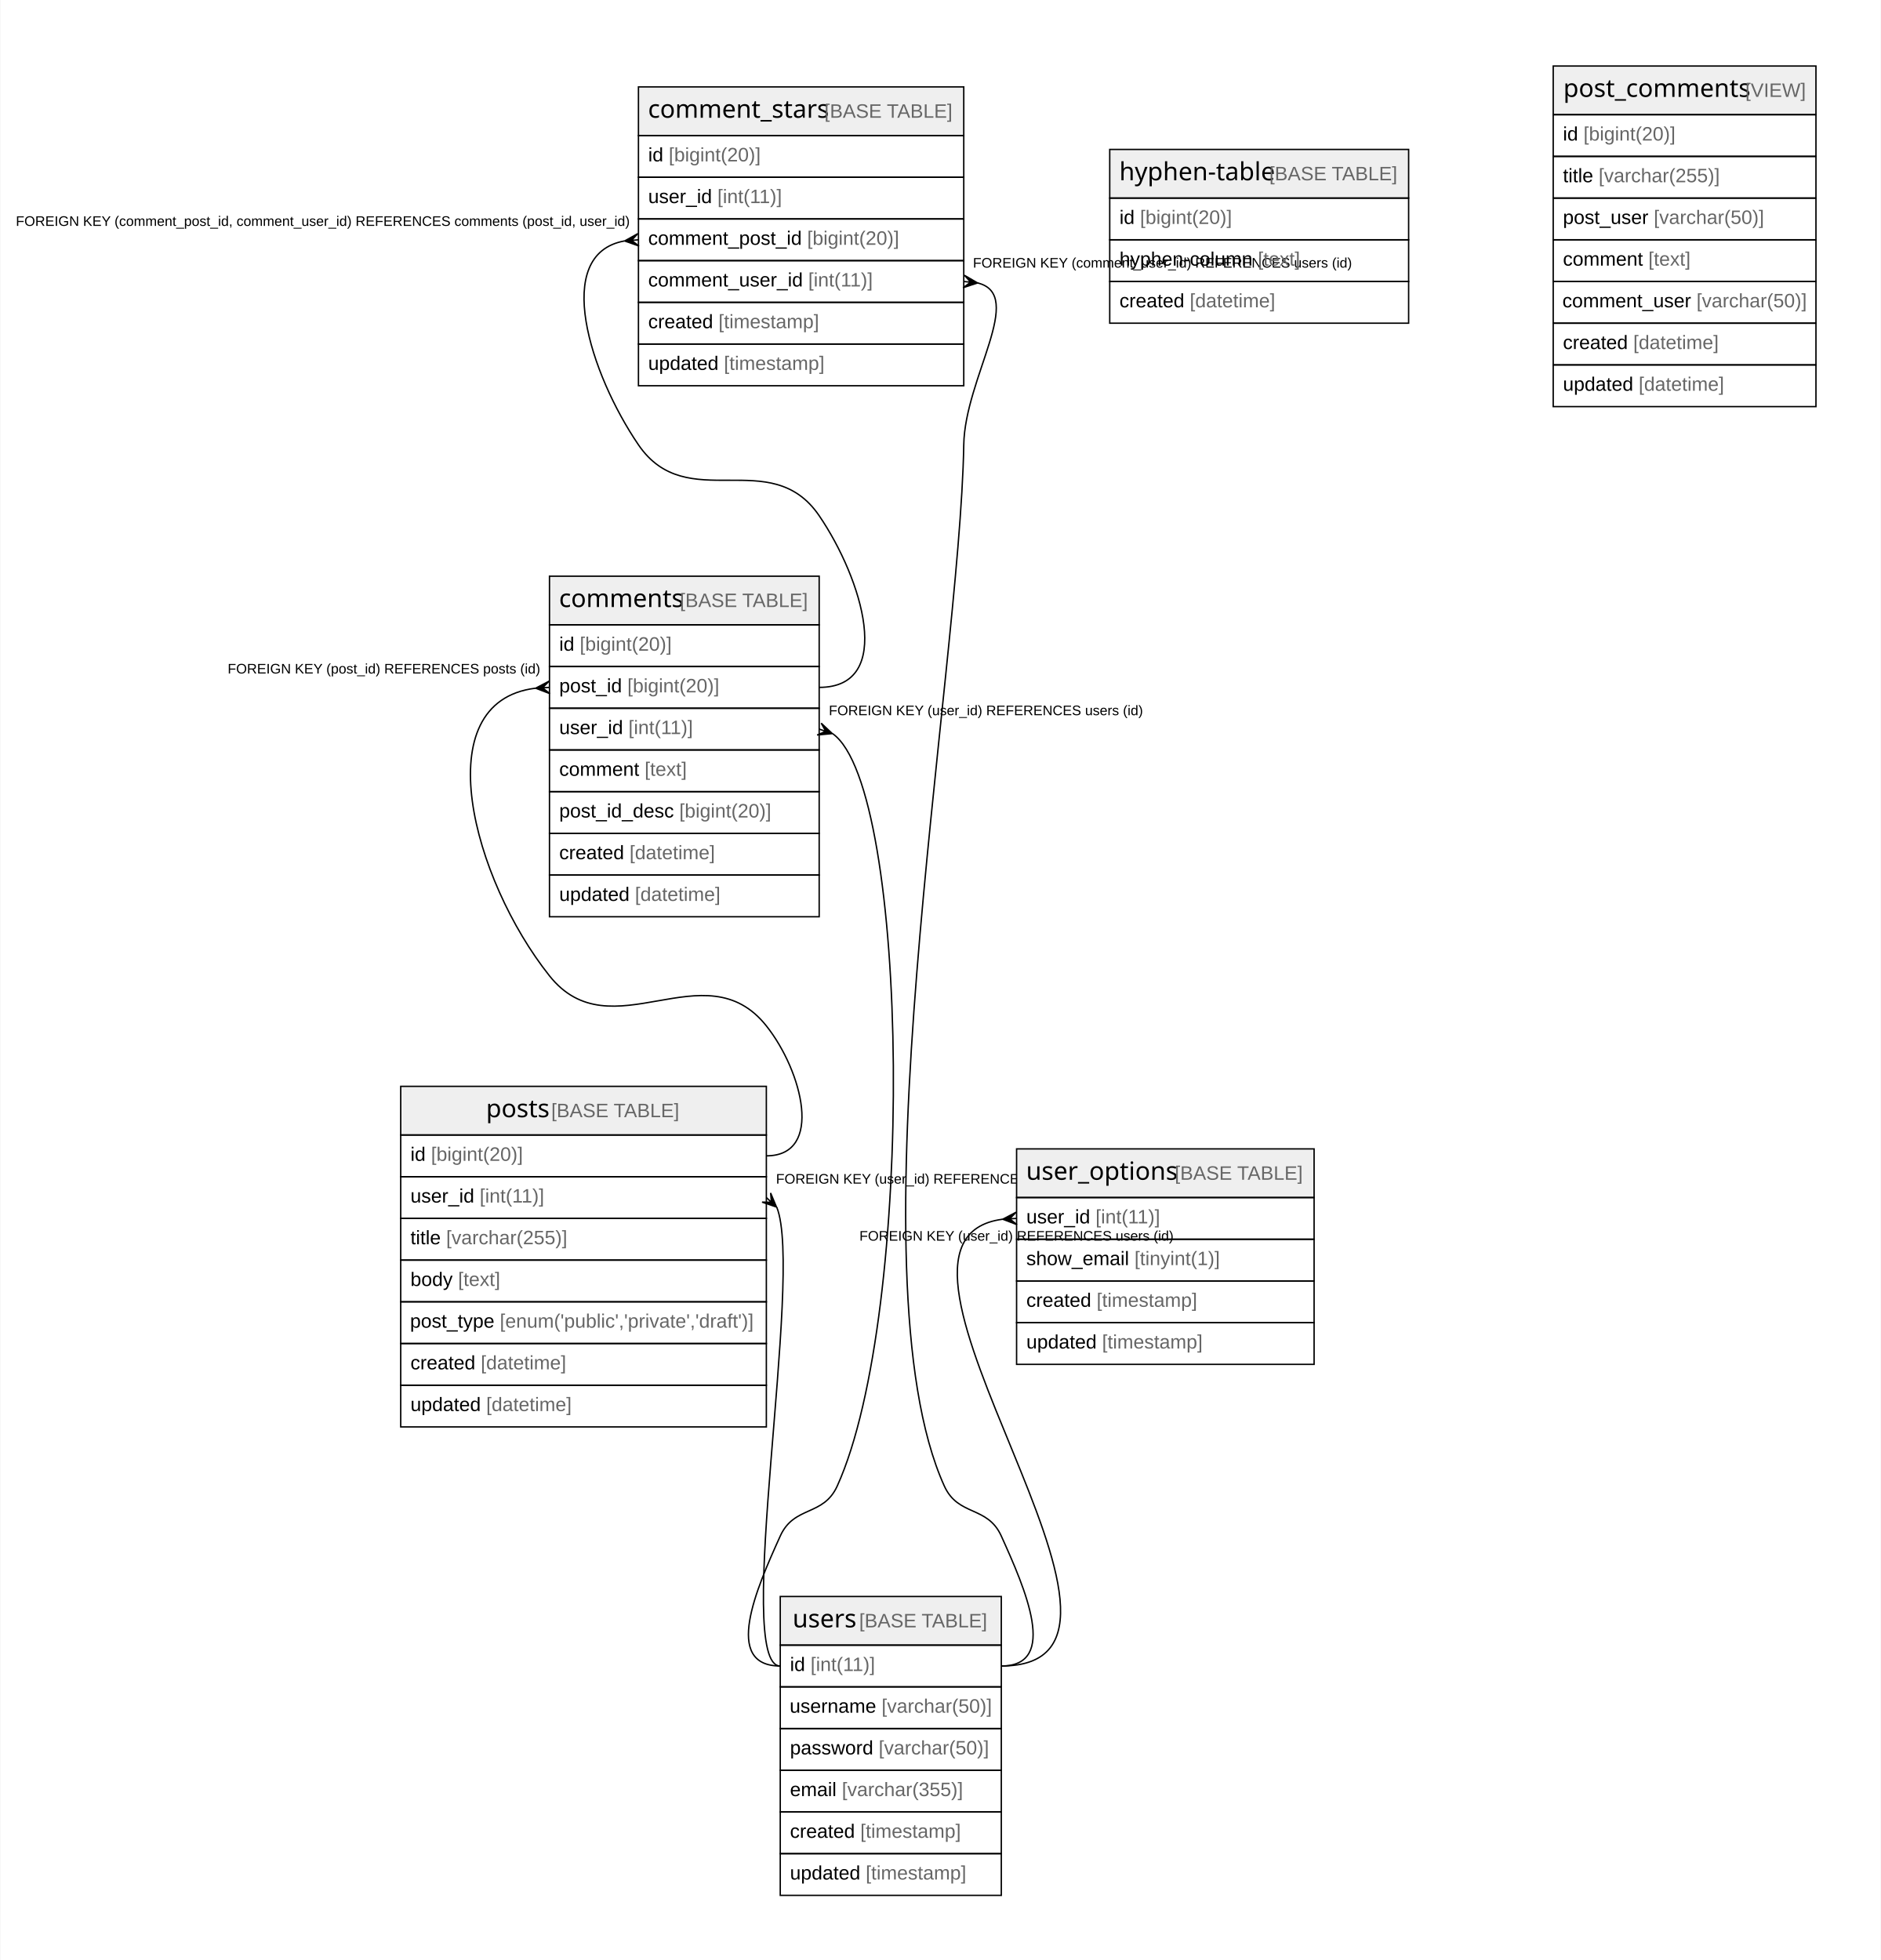
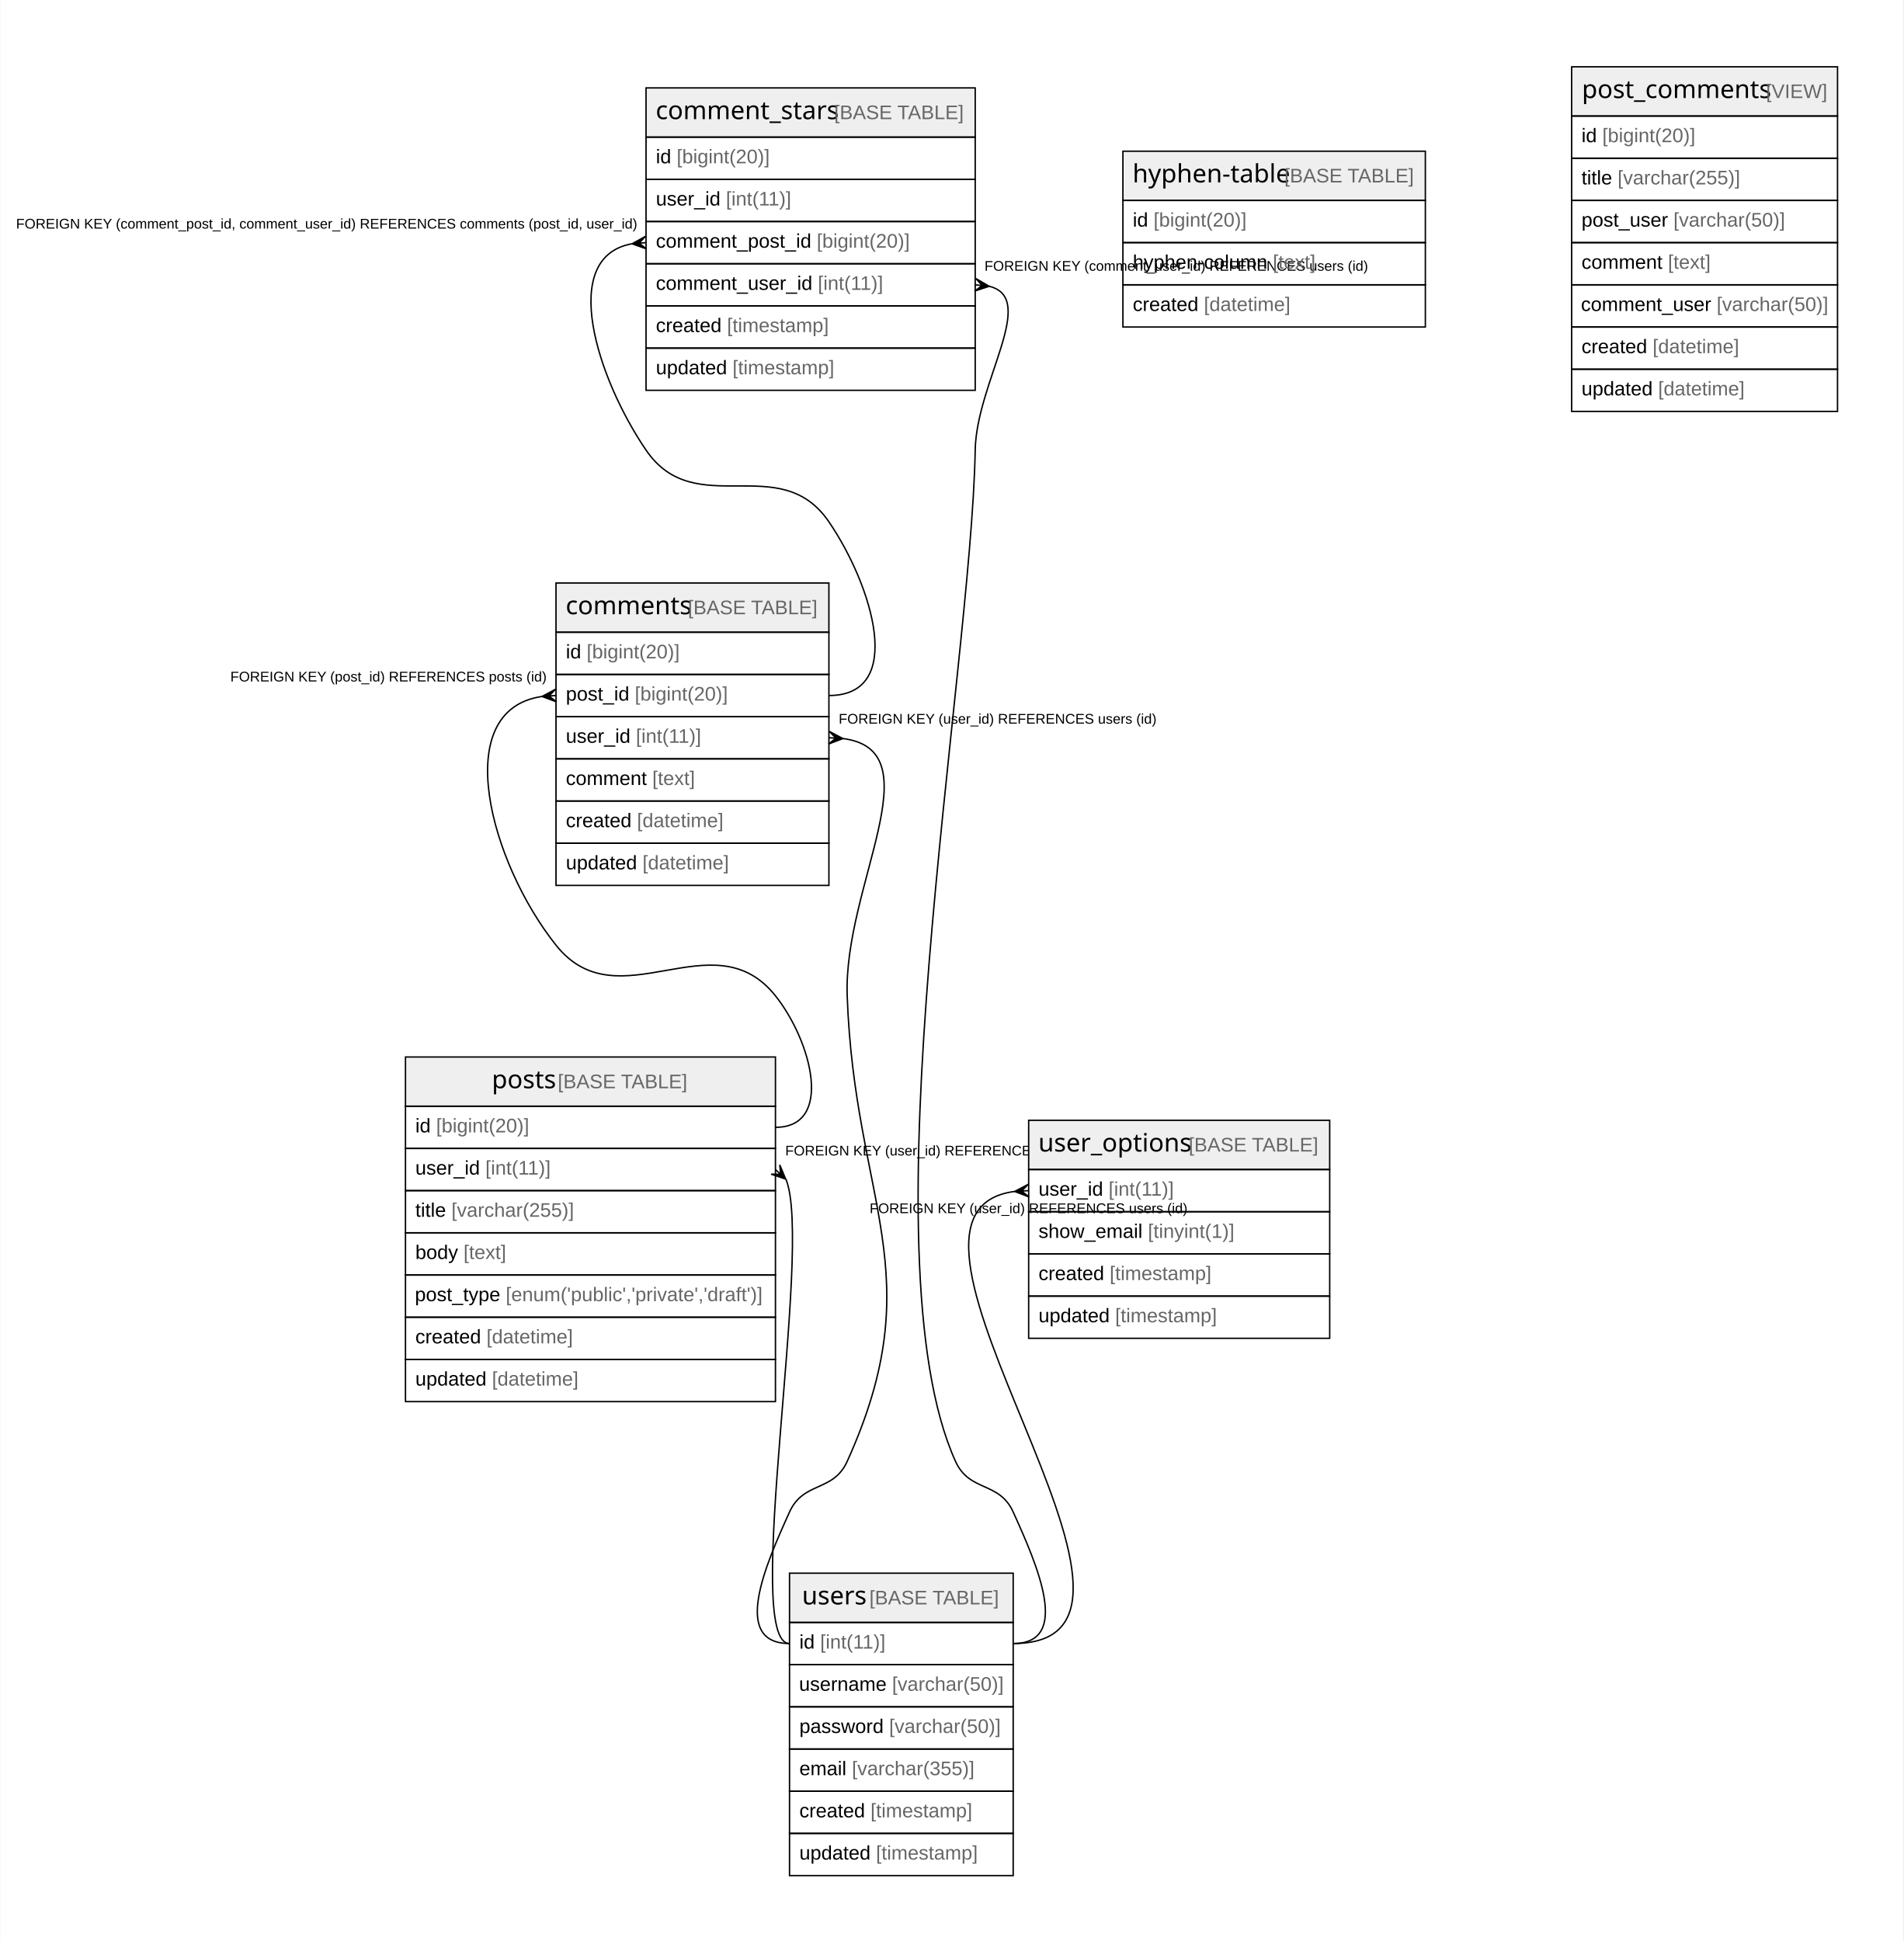
- <svg xmlns="http://www.w3.org/2000/svg" width="1353pt" height="1410pt" viewBox="0.00 0.00 1352.50 1410.00">
-   <g id="graph0" class="graph" transform="scale(1 1) rotate(0) translate(4 1406)">
-     <polygon fill="#ffffff" stroke="transparent" points="-4,4 -4,-1406 1348.5,-1406 1348.5,4 -4,4" />
+ <svg xmlns="http://www.w3.org/2000/svg" width="1353pt" height="1380pt" viewBox="0.00 0.00 1352.50 1380.00">
+   <g id="graph0" class="graph" transform="scale(1 1) rotate(0) translate(4 1376)">
+     <polygon fill="#ffffff" stroke="transparent" points="-4,4 -4,-1376 1348.5,-1376 1348.5,4 -4,4" />
    <g id="node1" class="node">
-       <polygon fill="#efefef" stroke="transparent" points="455,-1308.5 455,-1343.5 689,-1343.5 689,-1308.5 455,-1308.5" />
-       <polygon fill="none" stroke="#000000" points="455,-1308.5 455,-1343.5 689,-1343.5 689,-1308.5 455,-1308.5" />
-       <text text-anchor="start" x="461.867" y="-1321.3" font-family="Arial Bold" font-size="18.00" fill="#000000">comment_stars</text>
-       <text text-anchor="start" x="584.879" y="-1321.3" font-family="Arial" font-size="14.00" fill="#000000"> </text>
-       <text text-anchor="start" x="588.77" y="-1321.3" font-family="Arial" font-size="14.00" fill="#666666">[BASE TABLE]</text>
-       <polygon fill="none" stroke="#000000" points="455,-1278.5 455,-1308.5 689,-1308.5 689,-1278.5 455,-1278.5" />
-       <text text-anchor="start" x="462" y="-1289.9" font-family="Arial" font-size="14.00" fill="#000000">id </text>
-       <text text-anchor="start" x="476.78" y="-1289.9" font-family="Arial" font-size="14.00" fill="#666666">[bigint(20)]</text>
+       <polygon fill="#efefef" stroke="transparent" points="455,-1278.5 455,-1313.5 689,-1313.5 689,-1278.5 455,-1278.5" />
+       <polygon fill="none" stroke="#000000" points="455,-1278.5 455,-1313.5 689,-1313.5 689,-1278.5 455,-1278.5" />
+       <text text-anchor="start" x="461.867" y="-1291.3" font-family="Arial Bold" font-size="18.00" fill="#000000">comment_stars</text>
+       <text text-anchor="start" x="584.879" y="-1291.3" font-family="Arial" font-size="14.00" fill="#000000"> </text>
+       <text text-anchor="start" x="588.77" y="-1291.3" font-family="Arial" font-size="14.00" fill="#666666">[BASE TABLE]</text>
      <polygon fill="none" stroke="#000000" points="455,-1248.5 455,-1278.5 689,-1278.5 689,-1248.5 455,-1248.5" />
-       <text text-anchor="start" x="462" y="-1259.9" font-family="Arial" font-size="14.00" fill="#000000">user_id </text>
-       <text text-anchor="start" x="511.788" y="-1259.9" font-family="Arial" font-size="14.00" fill="#666666">[int(11)]</text>
+       <text text-anchor="start" x="462" y="-1259.9" font-family="Arial" font-size="14.00" fill="#000000">id </text>
+       <text text-anchor="start" x="476.78" y="-1259.9" font-family="Arial" font-size="14.00" fill="#666666">[bigint(20)]</text>
      <polygon fill="none" stroke="#000000" points="455,-1218.5 455,-1248.5 689,-1248.5 689,-1218.5 455,-1218.5" />
-       <text text-anchor="start" x="462" y="-1229.9" font-family="Arial" font-size="14.00" fill="#000000">comment_post_id </text>
-       <text text-anchor="start" x="576.36" y="-1229.9" font-family="Arial" font-size="14.00" fill="#666666">[bigint(20)]</text>
+       <text text-anchor="start" x="462" y="-1229.9" font-family="Arial" font-size="14.00" fill="#000000">user_id </text>
+       <text text-anchor="start" x="511.788" y="-1229.9" font-family="Arial" font-size="14.00" fill="#666666">[int(11)]</text>
      <polygon fill="none" stroke="#000000" points="455,-1188.5 455,-1218.5 689,-1218.5 689,-1188.5 455,-1188.5" />
-       <text text-anchor="start" x="462" y="-1199.9" font-family="Arial" font-size="14.00" fill="#000000">comment_user_id </text>
-       <text text-anchor="start" x="577.13" y="-1199.9" font-family="Arial" font-size="14.00" fill="#666666">[int(11)]</text>
+       <text text-anchor="start" x="462" y="-1199.9" font-family="Arial" font-size="14.00" fill="#000000">comment_post_id </text>
+       <text text-anchor="start" x="576.36" y="-1199.9" font-family="Arial" font-size="14.00" fill="#666666">[bigint(20)]</text>
      <polygon fill="none" stroke="#000000" points="455,-1158.5 455,-1188.5 689,-1188.5 689,-1158.5 455,-1158.5" />
-       <text text-anchor="start" x="462" y="-1169.9" font-family="Arial" font-size="14.00" fill="#000000">created </text>
-       <text text-anchor="start" x="512.572" y="-1169.9" font-family="Arial" font-size="14.00" fill="#666666">[timestamp]</text>
+       <text text-anchor="start" x="462" y="-1169.9" font-family="Arial" font-size="14.00" fill="#000000">comment_user_id </text>
+       <text text-anchor="start" x="577.13" y="-1169.9" font-family="Arial" font-size="14.00" fill="#666666">[int(11)]</text>
      <polygon fill="none" stroke="#000000" points="455,-1128.5 455,-1158.5 689,-1158.5 689,-1128.5 455,-1128.5" />
-       <text text-anchor="start" x="462" y="-1139.9" font-family="Arial" font-size="14.00" fill="#000000">updated </text>
-       <text text-anchor="start" x="516.477" y="-1139.9" font-family="Arial" font-size="14.00" fill="#666666">[timestamp]</text>
+       <text text-anchor="start" x="462" y="-1139.9" font-family="Arial" font-size="14.00" fill="#000000">created </text>
+       <text text-anchor="start" x="512.572" y="-1139.9" font-family="Arial" font-size="14.00" fill="#666666">[timestamp]</text>
+       <polygon fill="none" stroke="#000000" points="455,-1098.5 455,-1128.5 689,-1128.5 689,-1098.5 455,-1098.5" />
+       <text text-anchor="start" x="462" y="-1109.9" font-family="Arial" font-size="14.00" fill="#000000">updated </text>
+       <text text-anchor="start" x="516.477" y="-1109.9" font-family="Arial" font-size="14.00" fill="#666666">[timestamp]</text>
    </g>
    <g id="node2" class="node">
-       <polygon fill="#efefef" stroke="transparent" points="391,-956.5 391,-991.5 585,-991.5 585,-956.5 391,-956.5" />
-       <polygon fill="none" stroke="#000000" points="391,-956.5 391,-991.5 585,-991.5 585,-956.5 391,-956.5" />
-       <text text-anchor="start" x="397.87" y="-969.3" font-family="Arial Bold" font-size="18.00" fill="#000000">comments</text>
-       <text text-anchor="start" x="480.876" y="-969.3" font-family="Arial" font-size="14.00" fill="#000000"> </text>
-       <text text-anchor="start" x="484.766" y="-969.3" font-family="Arial" font-size="14.00" fill="#666666">[BASE TABLE]</text>
-       <polygon fill="none" stroke="#000000" points="391,-926.5 391,-956.5 585,-956.5 585,-926.5 391,-926.5" />
-       <text text-anchor="start" x="398" y="-937.9" font-family="Arial" font-size="14.00" fill="#000000">id </text>
-       <text text-anchor="start" x="412.78" y="-937.9" font-family="Arial" font-size="14.00" fill="#666666">[bigint(20)]</text>
+       <polygon fill="#efefef" stroke="transparent" points="391,-926.5 391,-961.5 585,-961.5 585,-926.5 391,-926.5" />
+       <polygon fill="none" stroke="#000000" points="391,-926.5 391,-961.5 585,-961.5 585,-926.5 391,-926.5" />
+       <text text-anchor="start" x="397.87" y="-939.3" font-family="Arial Bold" font-size="18.00" fill="#000000">comments</text>
+       <text text-anchor="start" x="480.876" y="-939.3" font-family="Arial" font-size="14.00" fill="#000000"> </text>
+       <text text-anchor="start" x="484.766" y="-939.3" font-family="Arial" font-size="14.00" fill="#666666">[BASE TABLE]</text>
      <polygon fill="none" stroke="#000000" points="391,-896.5 391,-926.5 585,-926.5 585,-896.5 391,-896.5" />
-       <text text-anchor="start" x="398" y="-907.9" font-family="Arial" font-size="14.00" fill="#000000">post_id </text>
-       <text text-anchor="start" x="447.018" y="-907.9" font-family="Arial" font-size="14.00" fill="#666666">[bigint(20)]</text>
+       <text text-anchor="start" x="398" y="-907.9" font-family="Arial" font-size="14.00" fill="#000000">id </text>
+       <text text-anchor="start" x="412.78" y="-907.9" font-family="Arial" font-size="14.00" fill="#666666">[bigint(20)]</text>
      <polygon fill="none" stroke="#000000" points="391,-866.5 391,-896.5 585,-896.5 585,-866.5 391,-866.5" />
-       <text text-anchor="start" x="398" y="-877.9" font-family="Arial" font-size="14.00" fill="#000000">user_id </text>
-       <text text-anchor="start" x="447.788" y="-877.9" font-family="Arial" font-size="14.00" fill="#666666">[int(11)]</text>
+       <text text-anchor="start" x="398" y="-877.9" font-family="Arial" font-size="14.00" fill="#000000">post_id </text>
+       <text text-anchor="start" x="447.018" y="-877.9" font-family="Arial" font-size="14.00" fill="#666666">[bigint(20)]</text>
      <polygon fill="none" stroke="#000000" points="391,-836.5 391,-866.5 585,-866.5 585,-836.5 391,-836.5" />
-       <text text-anchor="start" x="398" y="-847.9" font-family="Arial" font-size="14.00" fill="#000000">comment </text>
-       <text text-anchor="start" x="459.45" y="-847.9" font-family="Arial" font-size="14.00" fill="#666666">[text]</text>
+       <text text-anchor="start" x="398" y="-847.9" font-family="Arial" font-size="14.00" fill="#000000">user_id </text>
+       <text text-anchor="start" x="447.788" y="-847.9" font-family="Arial" font-size="14.00" fill="#666666">[int(11)]</text>
      <polygon fill="none" stroke="#000000" points="391,-806.5 391,-836.5 585,-836.5 585,-806.5 391,-806.5" />
-       <text text-anchor="start" x="398" y="-817.9" font-family="Arial" font-size="14.00" fill="#000000">post_id_desc </text>
-       <text text-anchor="start" x="484.366" y="-817.9" font-family="Arial" font-size="14.00" fill="#666666">[bigint(20)]</text>
+       <text text-anchor="start" x="398" y="-817.9" font-family="Arial" font-size="14.00" fill="#000000">comment </text>
+       <text text-anchor="start" x="459.45" y="-817.9" font-family="Arial" font-size="14.00" fill="#666666">[text]</text>
      <polygon fill="none" stroke="#000000" points="391,-776.5 391,-806.5 585,-806.5 585,-776.5 391,-776.5" />
      <text text-anchor="start" x="398" y="-787.9" font-family="Arial" font-size="14.00" fill="#000000">created </text>
      <text text-anchor="start" x="448.572" y="-787.9" font-family="Arial" font-size="14.00" fill="#666666">[datetime]</text>
      <polygon fill="none" stroke="#000000" points="391,-746.5 391,-776.5 585,-776.5 585,-746.5 391,-746.5" />
      <text text-anchor="start" x="398" y="-757.9" font-family="Arial" font-size="14.00" fill="#000000">updated </text>
      <text text-anchor="start" x="452.477" y="-757.9" font-family="Arial" font-size="14.00" fill="#666666">[datetime]</text>
    </g>
    <g id="edge2" class="edge">
-       <path fill="none" stroke="#000000" d="M444.752,-1232.626C392.714,-1223.052 420.159,-1137.094 455,-1086 489.966,-1034.722 550.034,-1086.278 585,-1035 615.923,-989.651 639.889,-911.5 585,-911.5" />
-       <polygon fill="#000000" stroke="#000000" points="445.036,-1232.65 454.618,-1237.984 450.018,-1233.075 455,-1233.5 455,-1233.5 455,-1233.5 450.018,-1233.075 455.382,-1229.016 445.036,-1232.65 445.036,-1232.65" />
-       <text text-anchor="start" x="7.144" y="-1243.5" font-family="Arial" font-size="10.00" fill="#000000">FOREIGN KEY (comment_post_id, comment_user_id) REFERENCES comments (post_id, user_id)</text>
+       <path fill="none" stroke="#000000" d="M444.752,-1202.626C392.714,-1193.052 420.159,-1107.094 455,-1056 489.966,-1004.722 550.034,-1056.278 585,-1005 615.923,-959.651 639.889,-881.5 585,-881.5" />
+       <polygon fill="#000000" stroke="#000000" points="445.036,-1202.65 454.618,-1207.984 450.018,-1203.075 455,-1203.5 455,-1203.5 455,-1203.5 450.018,-1203.075 455.382,-1199.016 445.036,-1202.65 445.036,-1202.65" />
+       <text text-anchor="start" x="7.144" y="-1213.5" font-family="Arial" font-size="10.00" fill="#000000">FOREIGN KEY (comment_post_id, comment_user_id) REFERENCES comments (post_id, user_id)</text>
    </g>
    <g id="node7" class="node">
      <polygon fill="#efefef" stroke="transparent" points="557,-222.5 557,-257.5 716,-257.5 716,-222.5 557,-222.5" />
      <polygon fill="none" stroke="#000000" points="557,-222.5 557,-257.5 716,-257.5 716,-222.5 557,-222.5" />
      <text text-anchor="start" x="565.871" y="-235.3" font-family="Arial Bold" font-size="18.00" fill="#000000">users</text>
      <text text-anchor="start" x="609.875" y="-235.3" font-family="Arial" font-size="14.00" fill="#000000"> </text>
      <text text-anchor="start" x="613.766" y="-235.3" font-family="Arial" font-size="14.00" fill="#666666">[BASE TABLE]</text>
      <polygon fill="none" stroke="#000000" points="557,-192.5 557,-222.5 716,-222.5 716,-192.5 557,-192.5" />
      <text text-anchor="start" x="564" y="-203.9" font-family="Arial" font-size="14.00" fill="#000000">id </text>
      <text text-anchor="start" x="578.78" y="-203.9" font-family="Arial" font-size="14.00" fill="#666666">[int(11)]</text>
      <polygon fill="none" stroke="#000000" points="557,-162.5 557,-192.5 716,-192.5 716,-162.5 557,-162.5" />
      <text text-anchor="start" x="563.769" y="-173.9" font-family="Arial" font-size="14.00" fill="#000000">username </text>
      <text text-anchor="start" x="629.894" y="-173.9" font-family="Arial" font-size="14.00" fill="#666666">[varchar(50)]</text>
      <polygon fill="none" stroke="#000000" points="557,-132.5 557,-162.5 716,-162.5 716,-132.5 557,-132.5" />
      <text text-anchor="start" x="564" y="-143.9" font-family="Arial" font-size="14.00" fill="#000000">password </text>
      <text text-anchor="start" x="627.788" y="-143.9" font-family="Arial" font-size="14.00" fill="#666666">[varchar(50)]</text>
      <polygon fill="none" stroke="#000000" points="557,-102.5 557,-132.5 716,-132.5 716,-102.5 557,-102.5" />
      <text text-anchor="start" x="564" y="-113.9" font-family="Arial" font-size="14.00" fill="#000000">email </text>
      <text text-anchor="start" x="601.33" y="-113.9" font-family="Arial" font-size="14.00" fill="#666666">[varchar(355)]</text>
      <polygon fill="none" stroke="#000000" points="557,-72.5 557,-102.5 716,-102.5 716,-72.5 557,-72.5" />
      <text text-anchor="start" x="564" y="-83.9" font-family="Arial" font-size="14.00" fill="#000000">created </text>
      <text text-anchor="start" x="614.572" y="-83.9" font-family="Arial" font-size="14.00" fill="#666666">[timestamp]</text>
      <polygon fill="none" stroke="#000000" points="557,-42.5 557,-72.5 716,-72.5 716,-42.5 557,-42.5" />
      <text text-anchor="start" x="564" y="-53.9" font-family="Arial" font-size="14.00" fill="#000000">updated </text>
      <text text-anchor="start" x="618.477" y="-53.9" font-family="Arial" font-size="14.00" fill="#666666">[timestamp]</text>
    </g>
    <g id="edge1" class="edge">
-       <path fill="none" stroke="#000000" d="M698.979,-1202.453C733.878,-1193.881 689.809,-1134.34 689,-1086 686.213,-919.55 606.341,-488.656 675,-337 685.001,-314.909 705.999,-323.091 716,-301 733.139,-263.143 757.556,-207.5 716,-207.5" />
-       <polygon fill="#000000" stroke="#000000" points="698.945,-1202.457 688.53,-1199.025 693.973,-1202.978 689,-1203.5 689,-1203.5 689,-1203.5 693.973,-1202.978 689.47,-1207.975 698.945,-1202.457 698.945,-1202.457" />
-       <text text-anchor="start" x="695.609" y="-1213.5" font-family="Arial" font-size="10.00" fill="#000000">FOREIGN KEY (comment_user_id) REFERENCES users (id)</text>
+       <path fill="none" stroke="#000000" d="M698.98,-1172.453C733.888,-1163.881 689.872,-1104.339 689,-1056 686.118,-896.218 609.09,-482.583 675,-337 685.001,-314.909 705.999,-323.091 716,-301 733.139,-263.143 757.556,-207.5 716,-207.5" />
+       <polygon fill="#000000" stroke="#000000" points="698.945,-1172.457 688.53,-1169.025 693.973,-1172.978 689,-1173.5 689,-1173.5 689,-1173.5 693.973,-1172.978 689.47,-1177.975 698.945,-1172.457 698.945,-1172.457" />
+       <text text-anchor="start" x="695.609" y="-1183.5" font-family="Arial" font-size="10.00" fill="#000000">FOREIGN KEY (comment_user_id) REFERENCES users (id)</text>
    </g>
    <g id="node5" class="node">
      <polygon fill="#efefef" stroke="transparent" points="284,-589.5 284,-624.5 547,-624.5 547,-589.5 284,-589.5" />
      <polygon fill="none" stroke="#000000" points="284,-589.5 284,-624.5 547,-624.5 547,-589.5 284,-589.5" />
      <text text-anchor="start" x="345.366" y="-602.3" font-family="Arial Bold" font-size="18.00" fill="#000000">posts</text>
      <text text-anchor="start" x="388.38" y="-602.3" font-family="Arial" font-size="14.00" fill="#000000"> </text>
      <text text-anchor="start" x="392.271" y="-602.3" font-family="Arial" font-size="14.00" fill="#666666">[BASE TABLE]</text>
      <polygon fill="none" stroke="#000000" points="284,-559.5 284,-589.5 547,-589.5 547,-559.5 284,-559.5" />
      <text text-anchor="start" x="291" y="-570.9" font-family="Arial" font-size="14.00" fill="#000000">id </text>
      <text text-anchor="start" x="305.78" y="-570.9" font-family="Arial" font-size="14.00" fill="#666666">[bigint(20)]</text>
      <polygon fill="none" stroke="#000000" points="284,-529.5 284,-559.5 547,-559.5 547,-529.5 284,-529.5" />
      <text text-anchor="start" x="291" y="-540.9" font-family="Arial" font-size="14.00" fill="#000000">user_id </text>
      <text text-anchor="start" x="340.788" y="-540.9" font-family="Arial" font-size="14.00" fill="#666666">[int(11)]</text>
      <polygon fill="none" stroke="#000000" points="284,-499.5 284,-529.5 547,-529.5 547,-499.5 284,-499.5" />
      <text text-anchor="start" x="291" y="-510.9" font-family="Arial" font-size="14.00" fill="#000000">title </text>
      <text text-anchor="start" x="316.668" y="-510.9" font-family="Arial" font-size="14.00" fill="#666666">[varchar(255)]</text>
      <polygon fill="none" stroke="#000000" points="284,-469.5 284,-499.5 547,-499.5 547,-469.5 284,-469.5" />
      <text text-anchor="start" x="291" y="-480.9" font-family="Arial" font-size="14.00" fill="#000000">body </text>
      <text text-anchor="start" x="325.238" y="-480.9" font-family="Arial" font-size="14.00" fill="#666666">[text]</text>
      <polygon fill="none" stroke="#000000" points="284,-439.5 284,-469.5 547,-469.5 547,-439.5 284,-439.5" />
      <text text-anchor="start" x="290.697" y="-450.9" font-family="Arial" font-size="14.00" fill="#000000">post_type </text>
      <text text-anchor="start" x="355.282" y="-450.9" font-family="Arial" font-size="14.00" fill="#666666">[enum('public','private','draft')]</text>
      <polygon fill="none" stroke="#000000" points="284,-409.5 284,-439.5 547,-439.5 547,-409.5 284,-409.5" />
      <text text-anchor="start" x="291" y="-420.9" font-family="Arial" font-size="14.00" fill="#000000">created </text>
      <text text-anchor="start" x="341.572" y="-420.9" font-family="Arial" font-size="14.00" fill="#666666">[datetime]</text>
      <polygon fill="none" stroke="#000000" points="284,-379.5 284,-409.5 547,-409.5 547,-379.5 284,-379.5" />
      <text text-anchor="start" x="291" y="-390.9" font-family="Arial" font-size="14.00" fill="#000000">updated </text>
      <text text-anchor="start" x="345.477" y="-390.9" font-family="Arial" font-size="14.00" fill="#666666">[datetime]</text>
    </g>
    <g id="edge3" class="edge">
-       <path fill="none" stroke="#000000" d="M380.768,-910.892C301.532,-901.024 335.83,-773.352 391,-704 435.298,-648.315 502.702,-723.685 547,-668 572.87,-635.48 588.556,-574.5 547,-574.5" />
-       <polygon fill="#000000" stroke="#000000" points="381.018,-910.907 390.733,-915.992 386.009,-911.203 391,-911.5 391,-911.5 391,-911.5 386.009,-911.203 391.267,-907.008 381.018,-910.907 381.018,-910.907" />
-       <text text-anchor="start" x="159.495" y="-921.5" font-family="Arial" font-size="10.00" fill="#000000">FOREIGN KEY (post_id) REFERENCES posts (id)</text>
+       <path fill="none" stroke="#000000" d="M381.018,-880.815C314.825,-871.208 344.094,-762.963 391,-704 435.298,-648.315 502.702,-723.685 547,-668 572.87,-635.48 588.556,-574.5 547,-574.5" />
+       <polygon fill="#000000" stroke="#000000" points="381.024,-880.815 390.692,-885.989 386.012,-881.157 391,-881.5 391,-881.5 391,-881.5 386.012,-881.157 391.308,-877.011 381.024,-880.815 381.024,-880.815" />
+       <text text-anchor="start" x="159.495" y="-891.5" font-family="Arial" font-size="10.00" fill="#000000">FOREIGN KEY (post_id) REFERENCES posts (id)</text>
    </g>
    <g id="edge4" class="edge">
-       <path fill="none" stroke="#000000" d="M594.76,-878.155C650.334,-838.709 654.331,-461.424 598,-337 587.999,-314.909 567.001,-323.091 557,-301 539.861,-263.143 515.444,-207.5 557,-207.5" />
-       <polygon fill="#000000" stroke="#000000" points="594.46,-878.258 583.541,-877.243 589.73,-879.879 585,-881.5 585,-881.5 585,-881.5 589.73,-879.879 586.459,-885.757 594.46,-878.258 594.46,-878.258" />
-       <text text-anchor="start" x="591.945" y="-891.5" font-family="Arial" font-size="10.00" fill="#000000">FOREIGN KEY (user_id) REFERENCES users (id)</text>
+       <path fill="none" stroke="#000000" d="M595.11,-850.895C660.473,-842.395 595.239,-746.038 598,-668 603.201,-520.981 658.673,-471.017 598,-337 587.999,-314.909 567.001,-323.091 557,-301 539.861,-263.143 515.444,-207.5 557,-207.5" />
+       <polygon fill="#000000" stroke="#000000" points="594.982,-850.902 584.731,-847.008 589.991,-851.201 585,-851.5 585,-851.5 585,-851.5 589.991,-851.201 585.269,-855.992 594.982,-850.902 594.982,-850.902" />
+       <text text-anchor="start" x="591.945" y="-861.5" font-family="Arial" font-size="10.00" fill="#000000">FOREIGN KEY (user_id) REFERENCES users (id)</text>
    </g>
    <g id="node3" class="node">
-       <polygon fill="#efefef" stroke="transparent" points="794,-1263.5 794,-1298.5 1009,-1298.5 1009,-1263.5 794,-1263.5" />
-       <polygon fill="none" stroke="#000000" points="794,-1263.5 794,-1298.5 1009,-1298.5 1009,-1263.5 794,-1263.5" />
-       <text text-anchor="start" x="800.854" y="-1276.3" font-family="Arial Bold" font-size="18.00" fill="#000000">hyphen-table</text>
-       <text text-anchor="start" x="904.892" y="-1276.3" font-family="Arial" font-size="14.00" fill="#000000"> </text>
-       <text text-anchor="start" x="908.783" y="-1276.3" font-family="Arial" font-size="14.00" fill="#666666">[BASE TABLE]</text>
-       <polygon fill="none" stroke="#000000" points="794,-1233.5 794,-1263.5 1009,-1263.5 1009,-1233.5 794,-1233.5" />
-       <text text-anchor="start" x="801" y="-1244.9" font-family="Arial" font-size="14.00" fill="#000000">id </text>
-       <text text-anchor="start" x="815.78" y="-1244.9" font-family="Arial" font-size="14.00" fill="#666666">[bigint(20)]</text>
+       <polygon fill="#efefef" stroke="transparent" points="794,-1233.5 794,-1268.5 1009,-1268.5 1009,-1233.5 794,-1233.5" />
+       <polygon fill="none" stroke="#000000" points="794,-1233.5 794,-1268.5 1009,-1268.5 1009,-1233.5 794,-1233.5" />
+       <text text-anchor="start" x="800.854" y="-1246.3" font-family="Arial Bold" font-size="18.00" fill="#000000">hyphen-table</text>
+       <text text-anchor="start" x="904.892" y="-1246.3" font-family="Arial" font-size="14.00" fill="#000000"> </text>
+       <text text-anchor="start" x="908.783" y="-1246.3" font-family="Arial" font-size="14.00" fill="#666666">[BASE TABLE]</text>
      <polygon fill="none" stroke="#000000" points="794,-1203.5 794,-1233.5 1009,-1233.5 1009,-1203.5 794,-1203.5" />
-       <text text-anchor="start" x="801" y="-1214.9" font-family="Arial" font-size="14.00" fill="#000000">hyphen-column </text>
-       <text text-anchor="start" x="900.579" y="-1214.9" font-family="Arial" font-size="14.00" fill="#666666">[text]</text>
+       <text text-anchor="start" x="801" y="-1214.9" font-family="Arial" font-size="14.00" fill="#000000">id </text>
+       <text text-anchor="start" x="815.78" y="-1214.9" font-family="Arial" font-size="14.00" fill="#666666">[bigint(20)]</text>
      <polygon fill="none" stroke="#000000" points="794,-1173.5 794,-1203.5 1009,-1203.5 1009,-1173.5 794,-1173.5" />
-       <text text-anchor="start" x="801" y="-1184.9" font-family="Arial" font-size="14.00" fill="#000000">created </text>
-       <text text-anchor="start" x="851.572" y="-1184.9" font-family="Arial" font-size="14.00" fill="#666666">[datetime]</text>
+       <text text-anchor="start" x="801" y="-1184.9" font-family="Arial" font-size="14.00" fill="#000000">hyphen-column </text>
+       <text text-anchor="start" x="900.579" y="-1184.9" font-family="Arial" font-size="14.00" fill="#666666">[text]</text>
+       <polygon fill="none" stroke="#000000" points="794,-1143.5 794,-1173.5 1009,-1173.5 1009,-1143.5 794,-1143.5" />
+       <text text-anchor="start" x="801" y="-1154.9" font-family="Arial" font-size="14.00" fill="#000000">created </text>
+       <text text-anchor="start" x="851.572" y="-1154.9" font-family="Arial" font-size="14.00" fill="#666666">[datetime]</text>
    </g>
    <g id="node4" class="node">
-       <polygon fill="#efefef" stroke="transparent" points="1113,-1323.5 1113,-1358.5 1302,-1358.5 1302,-1323.5 1113,-1323.5" />
-       <polygon fill="none" stroke="#000000" points="1113,-1323.5 1113,-1358.5 1302,-1358.5 1302,-1323.5 1113,-1323.5" />
-       <text text-anchor="start" x="1120.262" y="-1336.3" font-family="Arial Bold" font-size="18.00" fill="#000000">post_comments</text>
-       <text text-anchor="start" x="1247.288" y="-1336.3" font-family="Arial" font-size="14.00" fill="#000000"> </text>
-       <text text-anchor="start" x="1251.178" y="-1336.3" font-family="Arial" font-size="14.00" fill="#666666">[VIEW]</text>
-       <polygon fill="none" stroke="#000000" points="1113,-1293.5 1113,-1323.5 1302,-1323.5 1302,-1293.5 1113,-1293.5" />
-       <text text-anchor="start" x="1120" y="-1304.9" font-family="Arial" font-size="14.00" fill="#000000">id </text>
-       <text text-anchor="start" x="1134.78" y="-1304.9" font-family="Arial" font-size="14.00" fill="#666666">[bigint(20)]</text>
+       <polygon fill="#efefef" stroke="transparent" points="1113,-1293.5 1113,-1328.5 1302,-1328.5 1302,-1293.5 1113,-1293.5" />
+       <polygon fill="none" stroke="#000000" points="1113,-1293.5 1113,-1328.5 1302,-1328.5 1302,-1293.5 1113,-1293.5" />
+       <text text-anchor="start" x="1120.262" y="-1306.3" font-family="Arial Bold" font-size="18.00" fill="#000000">post_comments</text>
+       <text text-anchor="start" x="1247.288" y="-1306.3" font-family="Arial" font-size="14.00" fill="#000000"> </text>
+       <text text-anchor="start" x="1251.178" y="-1306.3" font-family="Arial" font-size="14.00" fill="#666666">[VIEW]</text>
      <polygon fill="none" stroke="#000000" points="1113,-1263.5 1113,-1293.5 1302,-1293.5 1302,-1263.5 1113,-1263.5" />
-       <text text-anchor="start" x="1120" y="-1274.9" font-family="Arial" font-size="14.00" fill="#000000">title </text>
-       <text text-anchor="start" x="1145.668" y="-1274.9" font-family="Arial" font-size="14.00" fill="#666666">[varchar(255)]</text>
+       <text text-anchor="start" x="1120" y="-1274.9" font-family="Arial" font-size="14.00" fill="#000000">id </text>
+       <text text-anchor="start" x="1134.78" y="-1274.9" font-family="Arial" font-size="14.00" fill="#666666">[bigint(20)]</text>
      <polygon fill="none" stroke="#000000" points="1113,-1233.5 1113,-1263.5 1302,-1263.5 1302,-1233.5 1113,-1233.5" />
-       <text text-anchor="start" x="1120" y="-1244.9" font-family="Arial" font-size="14.00" fill="#000000">post_user </text>
-       <text text-anchor="start" x="1185.355" y="-1244.9" font-family="Arial" font-size="14.00" fill="#666666">[varchar(50)]</text>
+       <text text-anchor="start" x="1120" y="-1244.9" font-family="Arial" font-size="14.00" fill="#000000">title </text>
+       <text text-anchor="start" x="1145.668" y="-1244.9" font-family="Arial" font-size="14.00" fill="#666666">[varchar(255)]</text>
      <polygon fill="none" stroke="#000000" points="1113,-1203.5 1113,-1233.5 1302,-1233.5 1302,-1203.5 1113,-1203.5" />
-       <text text-anchor="start" x="1120" y="-1214.9" font-family="Arial" font-size="14.00" fill="#000000">comment </text>
-       <text text-anchor="start" x="1181.45" y="-1214.9" font-family="Arial" font-size="14.00" fill="#666666">[text]</text>
+       <text text-anchor="start" x="1120" y="-1214.9" font-family="Arial" font-size="14.00" fill="#000000">post_user </text>
+       <text text-anchor="start" x="1185.355" y="-1214.9" font-family="Arial" font-size="14.00" fill="#666666">[varchar(50)]</text>
      <polygon fill="none" stroke="#000000" points="1113,-1173.5 1113,-1203.5 1302,-1203.5 1302,-1173.5 1113,-1173.5" />
-       <text text-anchor="start" x="1119.602" y="-1184.9" font-family="Arial" font-size="14.00" fill="#000000">comment_user </text>
-       <text text-anchor="start" x="1216.061" y="-1184.9" font-family="Arial" font-size="14.00" fill="#666666">[varchar(50)]</text>
+       <text text-anchor="start" x="1120" y="-1184.9" font-family="Arial" font-size="14.00" fill="#000000">comment </text>
+       <text text-anchor="start" x="1181.45" y="-1184.9" font-family="Arial" font-size="14.00" fill="#666666">[text]</text>
      <polygon fill="none" stroke="#000000" points="1113,-1143.5 1113,-1173.5 1302,-1173.5 1302,-1143.5 1113,-1143.5" />
-       <text text-anchor="start" x="1120" y="-1154.9" font-family="Arial" font-size="14.00" fill="#000000">created </text>
-       <text text-anchor="start" x="1170.572" y="-1154.9" font-family="Arial" font-size="14.00" fill="#666666">[datetime]</text>
+       <text text-anchor="start" x="1119.602" y="-1154.9" font-family="Arial" font-size="14.00" fill="#000000">comment_user </text>
+       <text text-anchor="start" x="1216.061" y="-1154.9" font-family="Arial" font-size="14.00" fill="#666666">[varchar(50)]</text>
      <polygon fill="none" stroke="#000000" points="1113,-1113.5 1113,-1143.5 1302,-1143.5 1302,-1113.5 1113,-1113.5" />
-       <text text-anchor="start" x="1120" y="-1124.9" font-family="Arial" font-size="14.00" fill="#000000">updated </text>
-       <text text-anchor="start" x="1174.477" y="-1124.9" font-family="Arial" font-size="14.00" fill="#666666">[datetime]</text>
+       <text text-anchor="start" x="1120" y="-1124.9" font-family="Arial" font-size="14.00" fill="#000000">created </text>
+       <text text-anchor="start" x="1170.572" y="-1124.9" font-family="Arial" font-size="14.00" fill="#666666">[datetime]</text>
+       <polygon fill="none" stroke="#000000" points="1113,-1083.5 1113,-1113.5 1302,-1113.5 1302,-1083.5 1113,-1083.5" />
+       <text text-anchor="start" x="1120" y="-1094.9" font-family="Arial" font-size="14.00" fill="#000000">updated </text>
+       <text text-anchor="start" x="1174.477" y="-1094.9" font-family="Arial" font-size="14.00" fill="#666666">[datetime]</text>
    </g>
    <g id="edge5" class="edge">
      <path fill="none" stroke="#000000" d="M554.519,-537.461C574.059,-489.067 522.758,-207.5 557,-207.5" />
      <polygon fill="#000000" stroke="#000000" points="554.301,-537.666 543.925,-541.215 550.65,-541.083 547,-544.5 547,-544.5 547,-544.5 550.65,-541.083 550.075,-547.785 554.301,-537.666 554.301,-537.666" />
      <text text-anchor="start" x="553.945" y="-554.5" font-family="Arial" font-size="10.00" fill="#000000">FOREIGN KEY (user_id) REFERENCES users (id)</text>
    </g>
    <g id="node6" class="node">
      <polygon fill="#efefef" stroke="transparent" points="727,-544.5 727,-579.5 941,-579.5 941,-544.5 727,-544.5" />
      <polygon fill="none" stroke="#000000" points="727,-544.5 727,-579.5 941,-579.5 941,-544.5 727,-544.5" />
      <text text-anchor="start" x="733.857" y="-557.3" font-family="Arial Bold" font-size="18.00" fill="#000000">user_options</text>
      <text text-anchor="start" x="836.889" y="-557.3" font-family="Arial" font-size="14.00" fill="#000000"> </text>
      <text text-anchor="start" x="840.78" y="-557.3" font-family="Arial" font-size="14.00" fill="#666666">[BASE TABLE]</text>
      <polygon fill="none" stroke="#000000" points="727,-514.5 727,-544.5 941,-544.5 941,-514.5 727,-514.5" />
      <text text-anchor="start" x="734" y="-525.9" font-family="Arial" font-size="14.00" fill="#000000">user_id </text>
      <text text-anchor="start" x="783.788" y="-525.9" font-family="Arial" font-size="14.00" fill="#666666">[int(11)]</text>
      <polygon fill="none" stroke="#000000" points="727,-484.5 727,-514.5 941,-514.5 941,-484.5 727,-484.5" />
      <text text-anchor="start" x="734" y="-495.9" font-family="Arial" font-size="14.00" fill="#000000">show_email </text>
      <text text-anchor="start" x="811.784" y="-495.9" font-family="Arial" font-size="14.00" fill="#666666">[tinyint(1)]</text>
      <polygon fill="none" stroke="#000000" points="727,-454.5 727,-484.5 941,-484.5 941,-454.5 727,-454.5" />
      <text text-anchor="start" x="734" y="-465.9" font-family="Arial" font-size="14.00" fill="#000000">created </text>
      <text text-anchor="start" x="784.572" y="-465.9" font-family="Arial" font-size="14.00" fill="#666666">[timestamp]</text>
      <polygon fill="none" stroke="#000000" points="727,-424.5 727,-454.5 941,-454.5 941,-424.5 727,-424.5" />
      <text text-anchor="start" x="734" y="-435.9" font-family="Arial" font-size="14.00" fill="#000000">updated </text>
      <text text-anchor="start" x="788.477" y="-435.9" font-family="Arial" font-size="14.00" fill="#666666">[timestamp]</text>
    </g>
    <g id="edge6" class="edge">
      <path fill="none" stroke="#000000" d="M716.889,-528.888C597.52,-513.356 855.559,-207.5 716,-207.5" />
      <polygon fill="#000000" stroke="#000000" points="717.018,-528.895 726.728,-533.992 722.009,-529.198 727,-529.5 727,-529.5 727,-529.5 722.009,-529.198 727.272,-525.008 717.018,-528.895 717.018,-528.895" />
      <text text-anchor="start" x="613.945" y="-513.5" font-family="Arial" font-size="10.00" fill="#000000">FOREIGN KEY (user_id) REFERENCES users (id)</text>
    </g>
  </g>
</svg>
